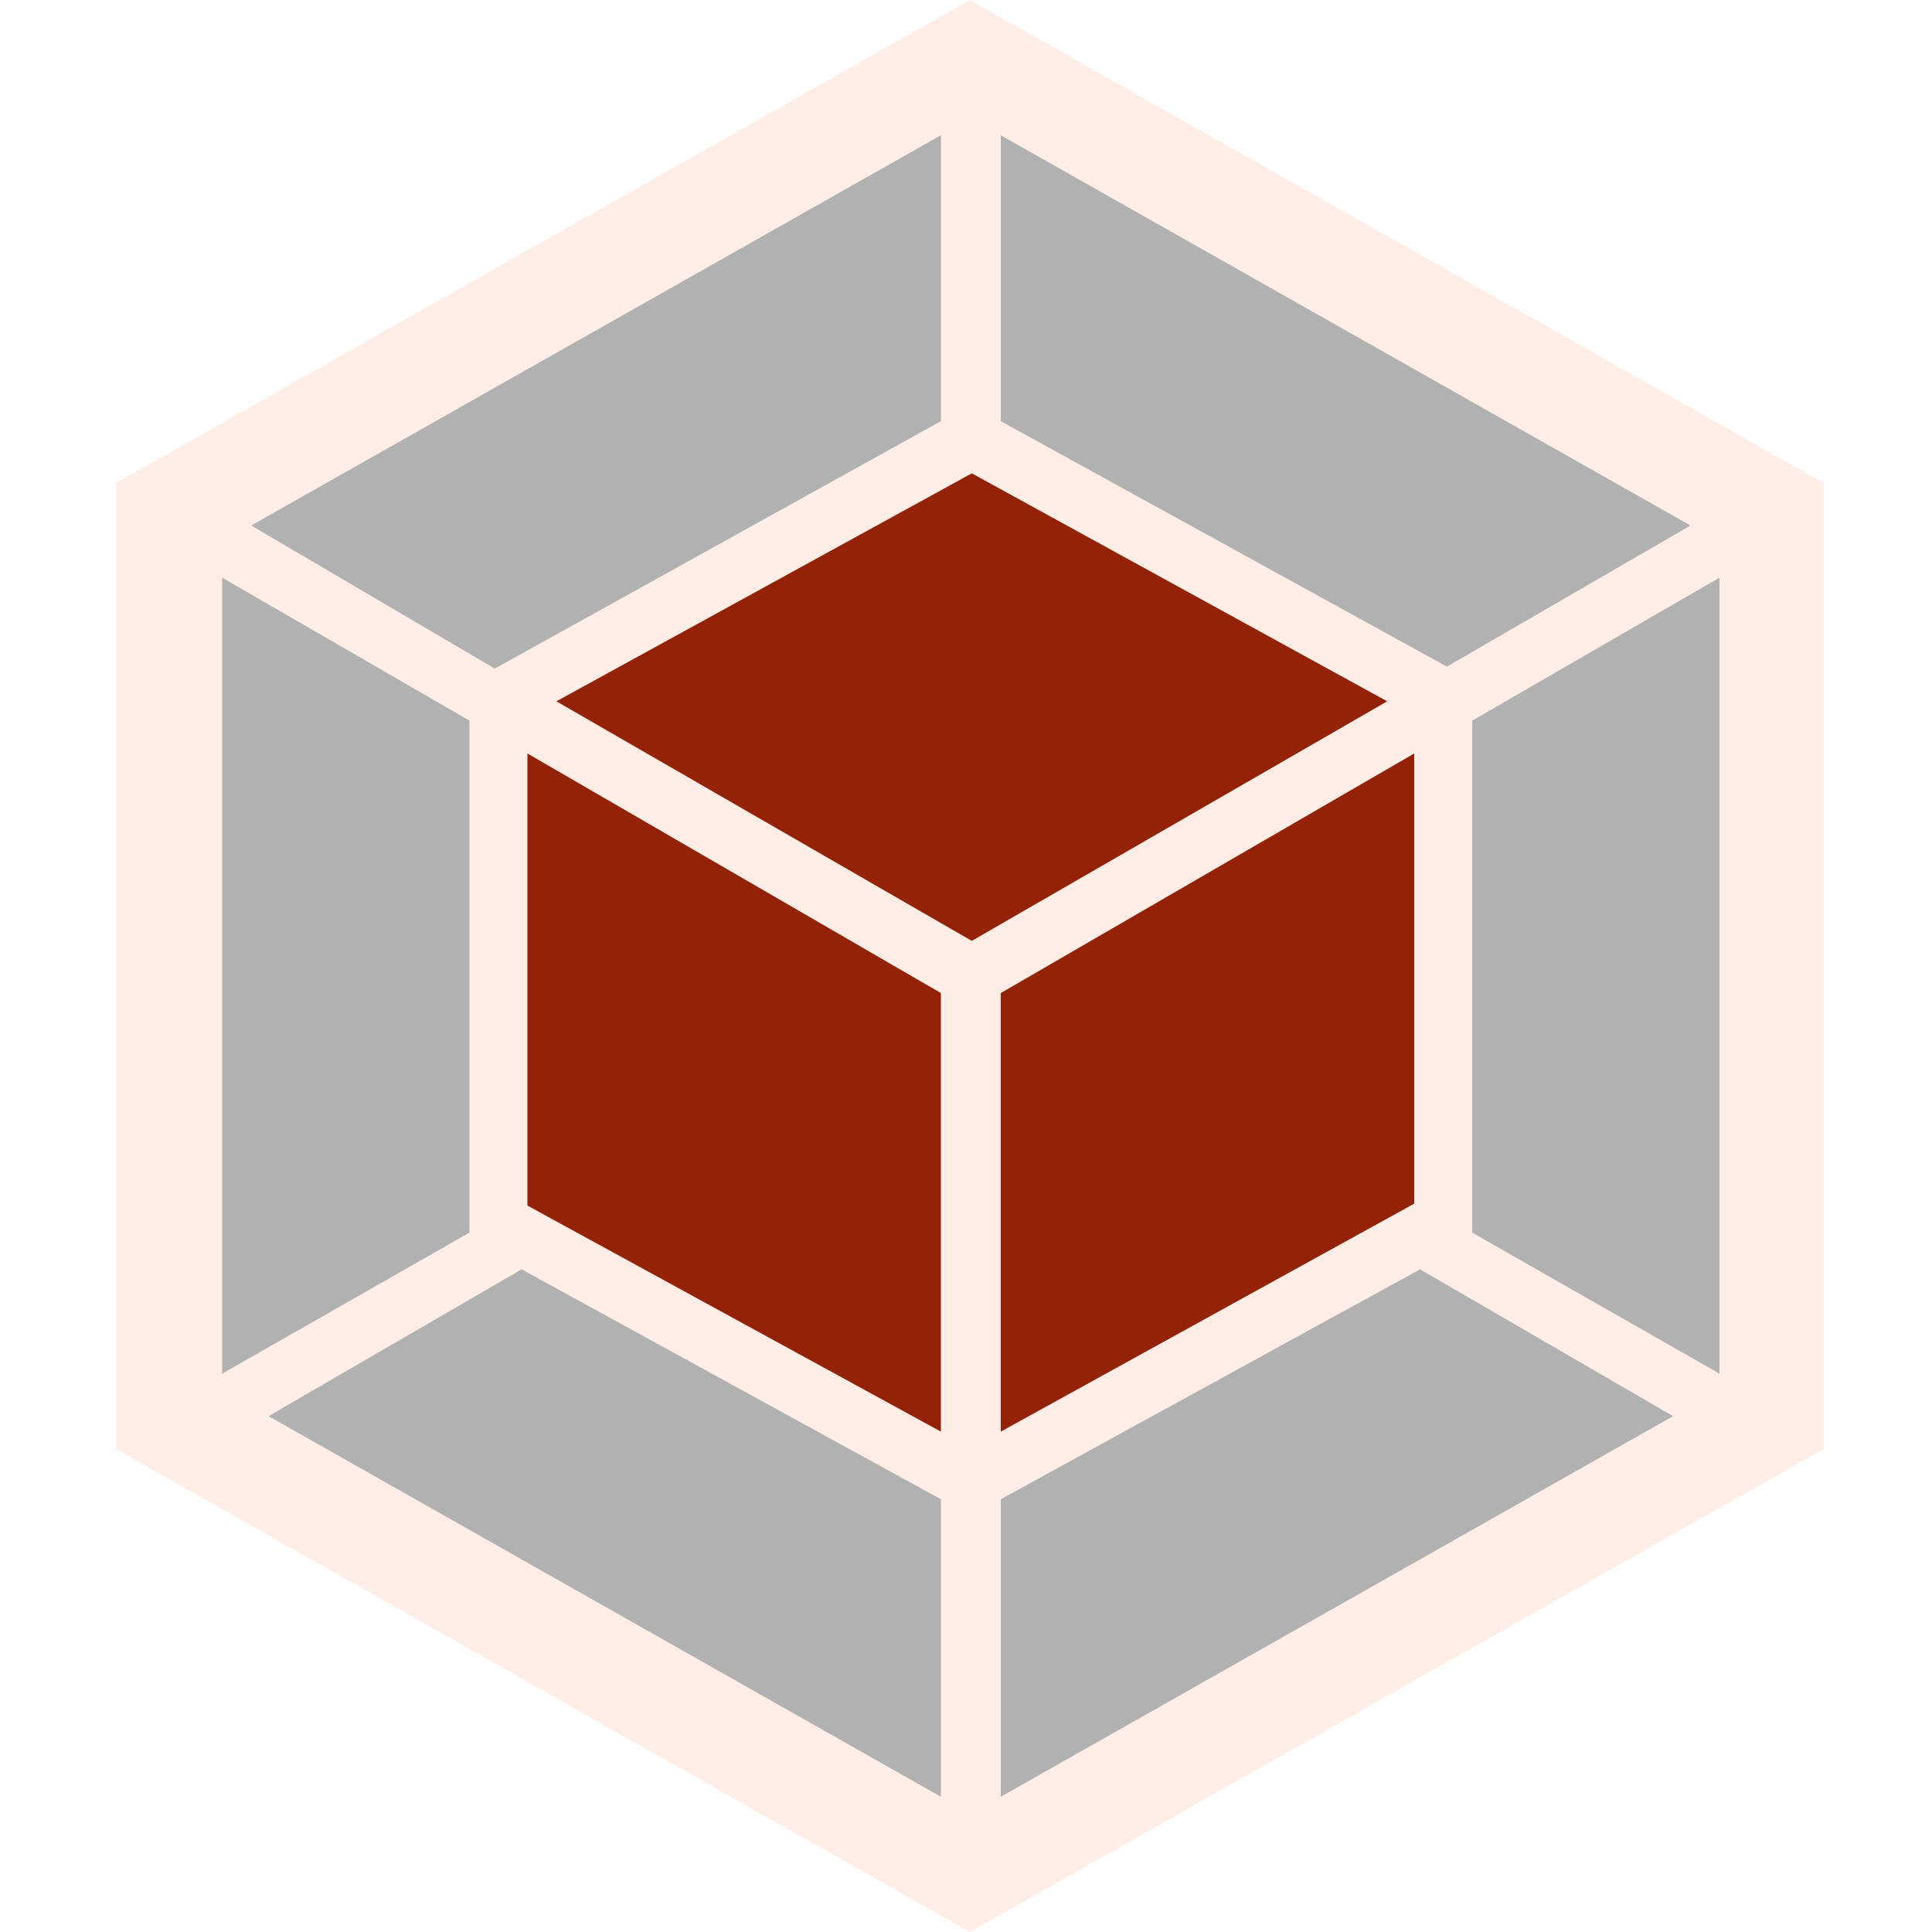
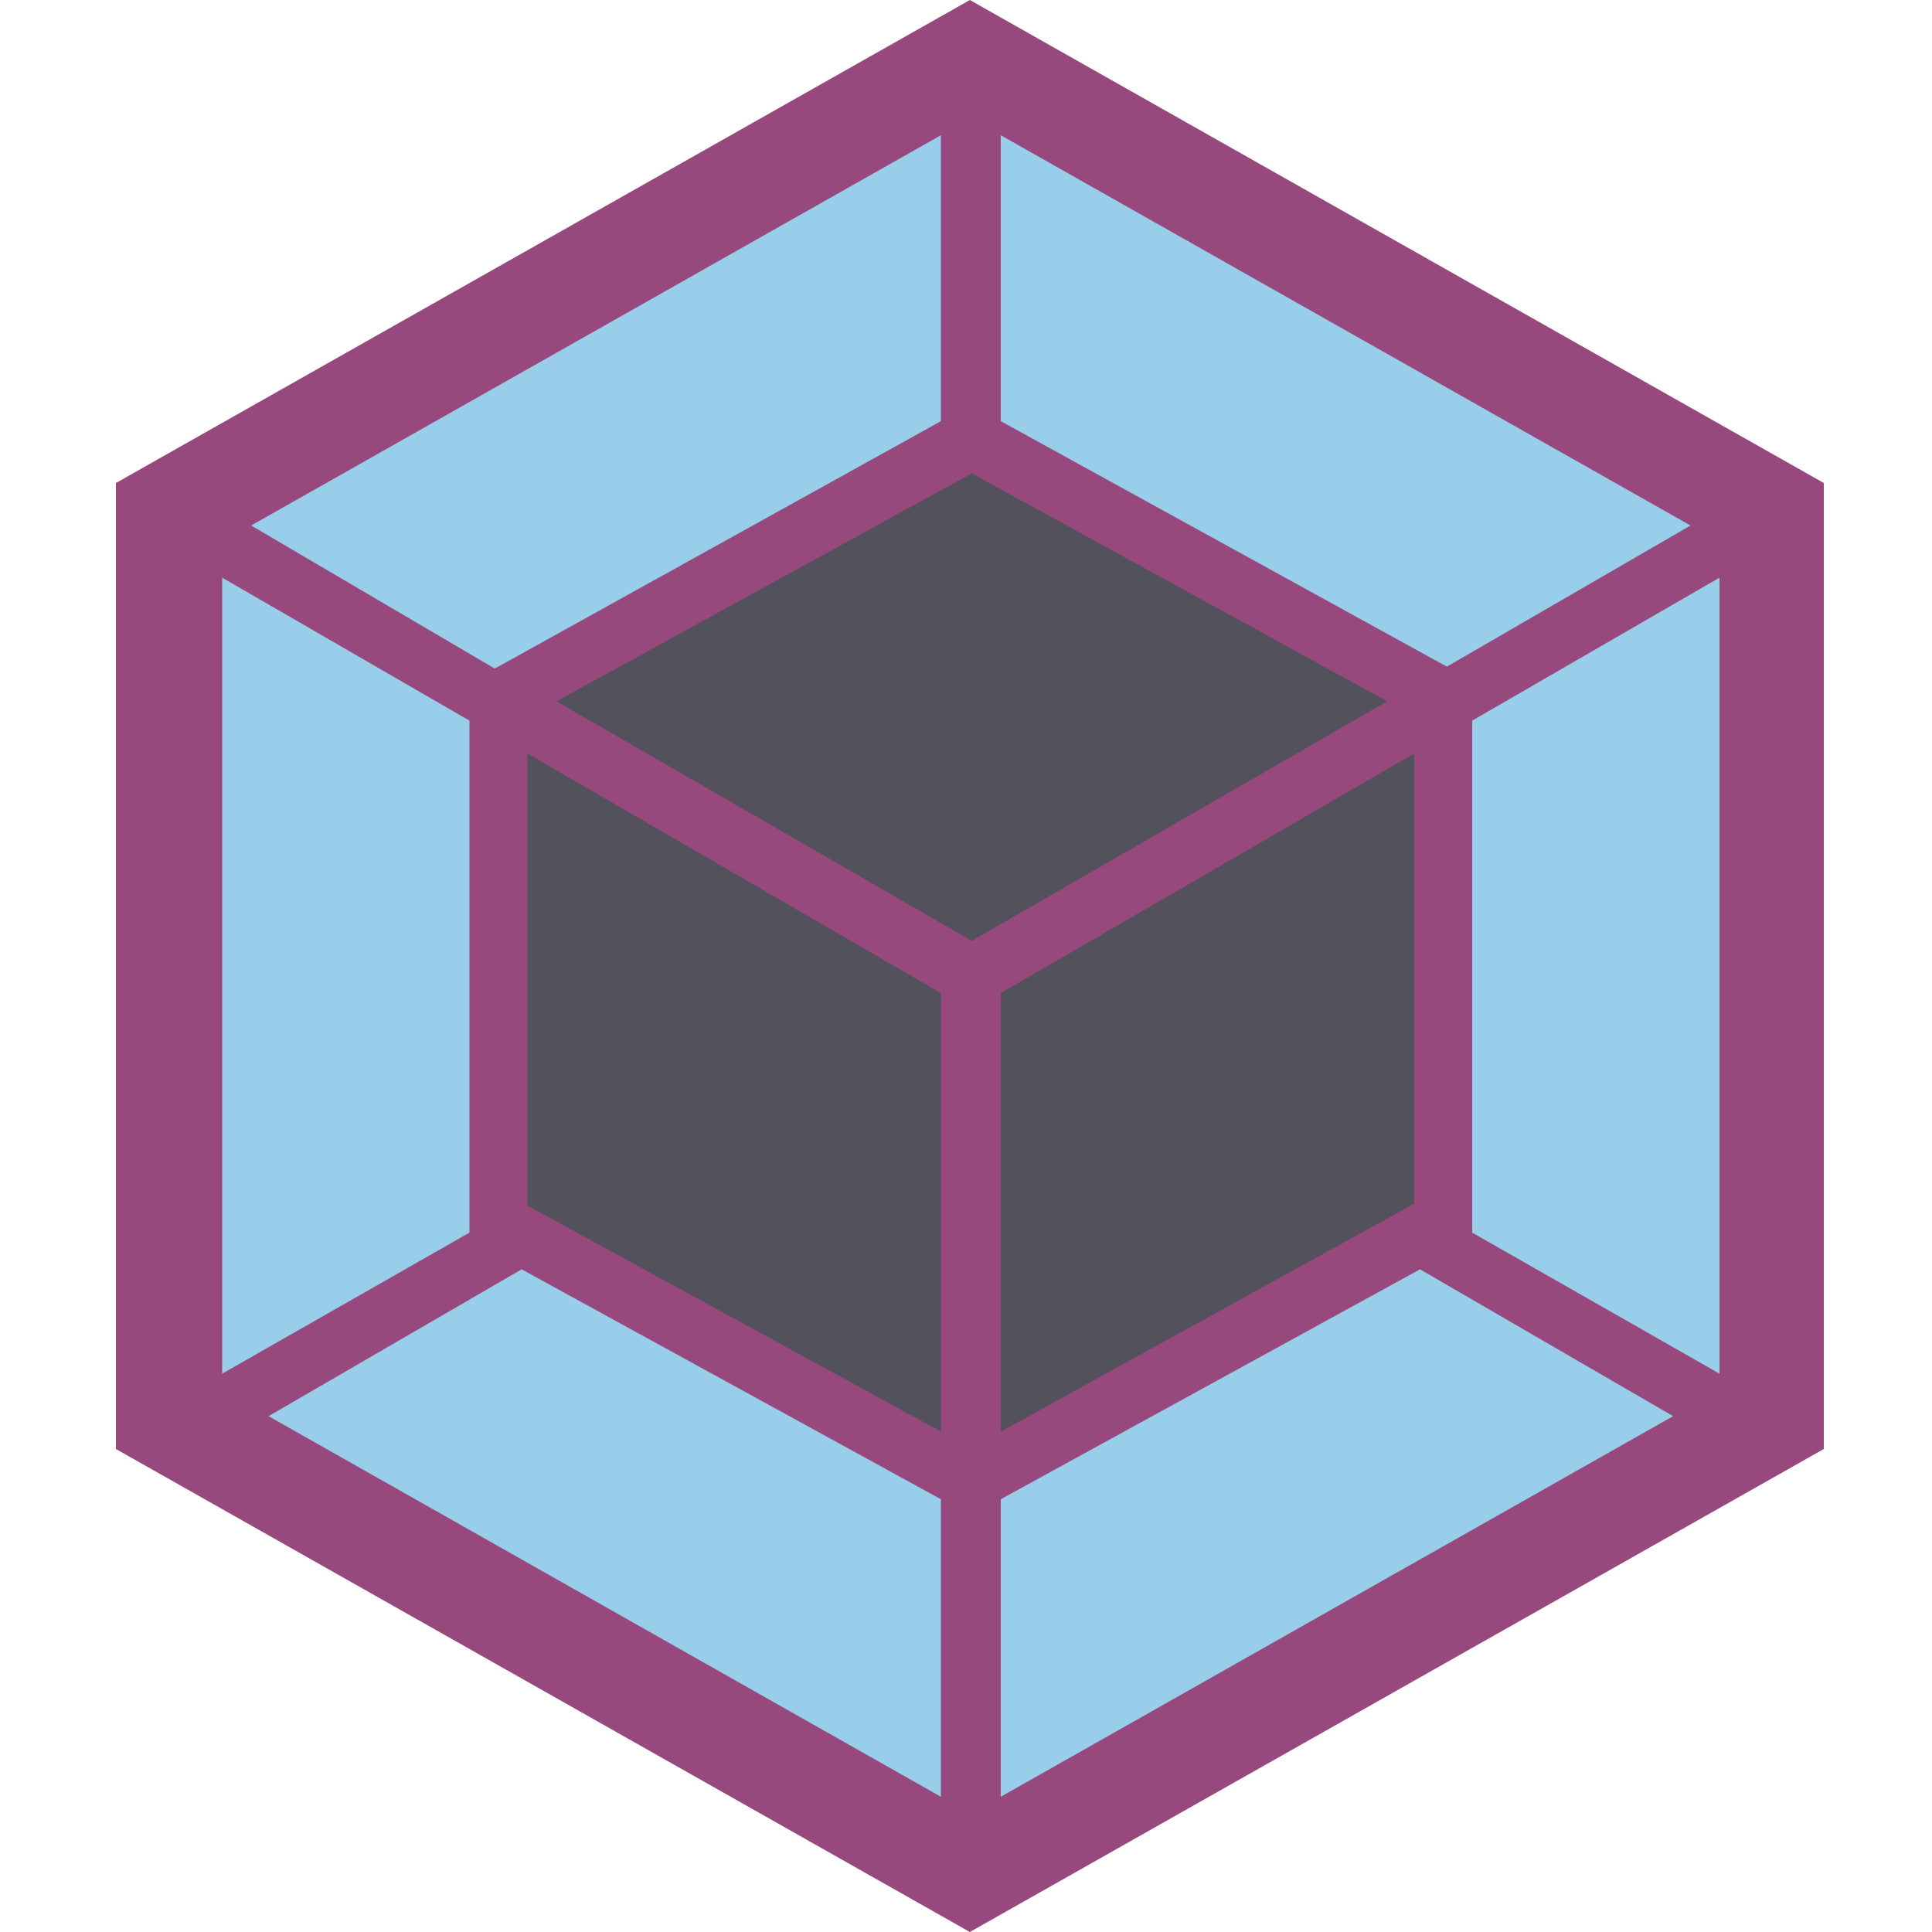
<svg xmlns="http://www.w3.org/2000/svg" width="100" height="100" viewBox="0 0 100 100" fill="none">
  <g id="webpack">
-     <path id="Vector" d="M50.2 0L6 25V75L50.2 100L94.4 75V25L50.2 0Z" fill="#FFEDE6" />
-     <path id="Vector_2" d="M13.9 73.3L48.7 93V77.6L27 65.7L13.9 73.3ZM11.5 71.1V29.9L24.3 37.3V63.8L11.5 71.1ZM86.6 73.3L51.8 93V77.6L73.5 65.7L86.6 73.3ZM89 71.1V29.9L76.2 37.3V63.8L89 71.1ZM87.5 27.2L51.8 7V21.8L74.7 34.4L74.9 34.5L87.5 27.2ZM13 27.2L48.7 7V21.8L25.8 34.5L25.6 34.6L13 27.2Z" fill="#B1B1B1" />
-     <path id="Vector_3" d="M51.8 74.1L73.2 62.3V39L51.8 51.4V74.1ZM48.7 74.1L27.3 62.4V39L48.7 51.4V74.1ZM71.8 36.3L50.3 24.5L28.8 36.3L50.3 48.7L71.8 36.3Z" fill="#942206" />
+     <path id="Vector" d="M50.2 0L6 25V75L50.2 100L94.4 75V25L50.2 0Z" fill="#97497D" />
+     <path id="Vector_2" d="M13.9 73.3L48.7 93V77.6L27 65.7L13.9 73.3ZM11.5 71.1V29.9L24.3 37.3V63.8L11.5 71.1ZM86.6 73.3L51.8 93V77.6L73.5 65.7L86.6 73.3ZM89 71.1V29.9L76.2 37.3V63.8L89 71.1ZM87.5 27.2L51.8 7V21.8L74.7 34.4L74.9 34.5L87.5 27.2ZM13 27.2L48.7 7V21.8L25.8 34.5L25.6 34.6L13 27.2Z" fill="#98CEEA" />
+     <path id="Vector_3" d="M51.8 74.1L73.2 62.3V39L51.8 51.4V74.1ZM48.7 74.1L27.3 62.4V39L48.7 51.4V74.1ZM71.8 36.3L50.3 24.5L28.8 36.3L50.3 48.7L71.8 36.3Z" fill="#53515C" />
  </g>
</svg>
